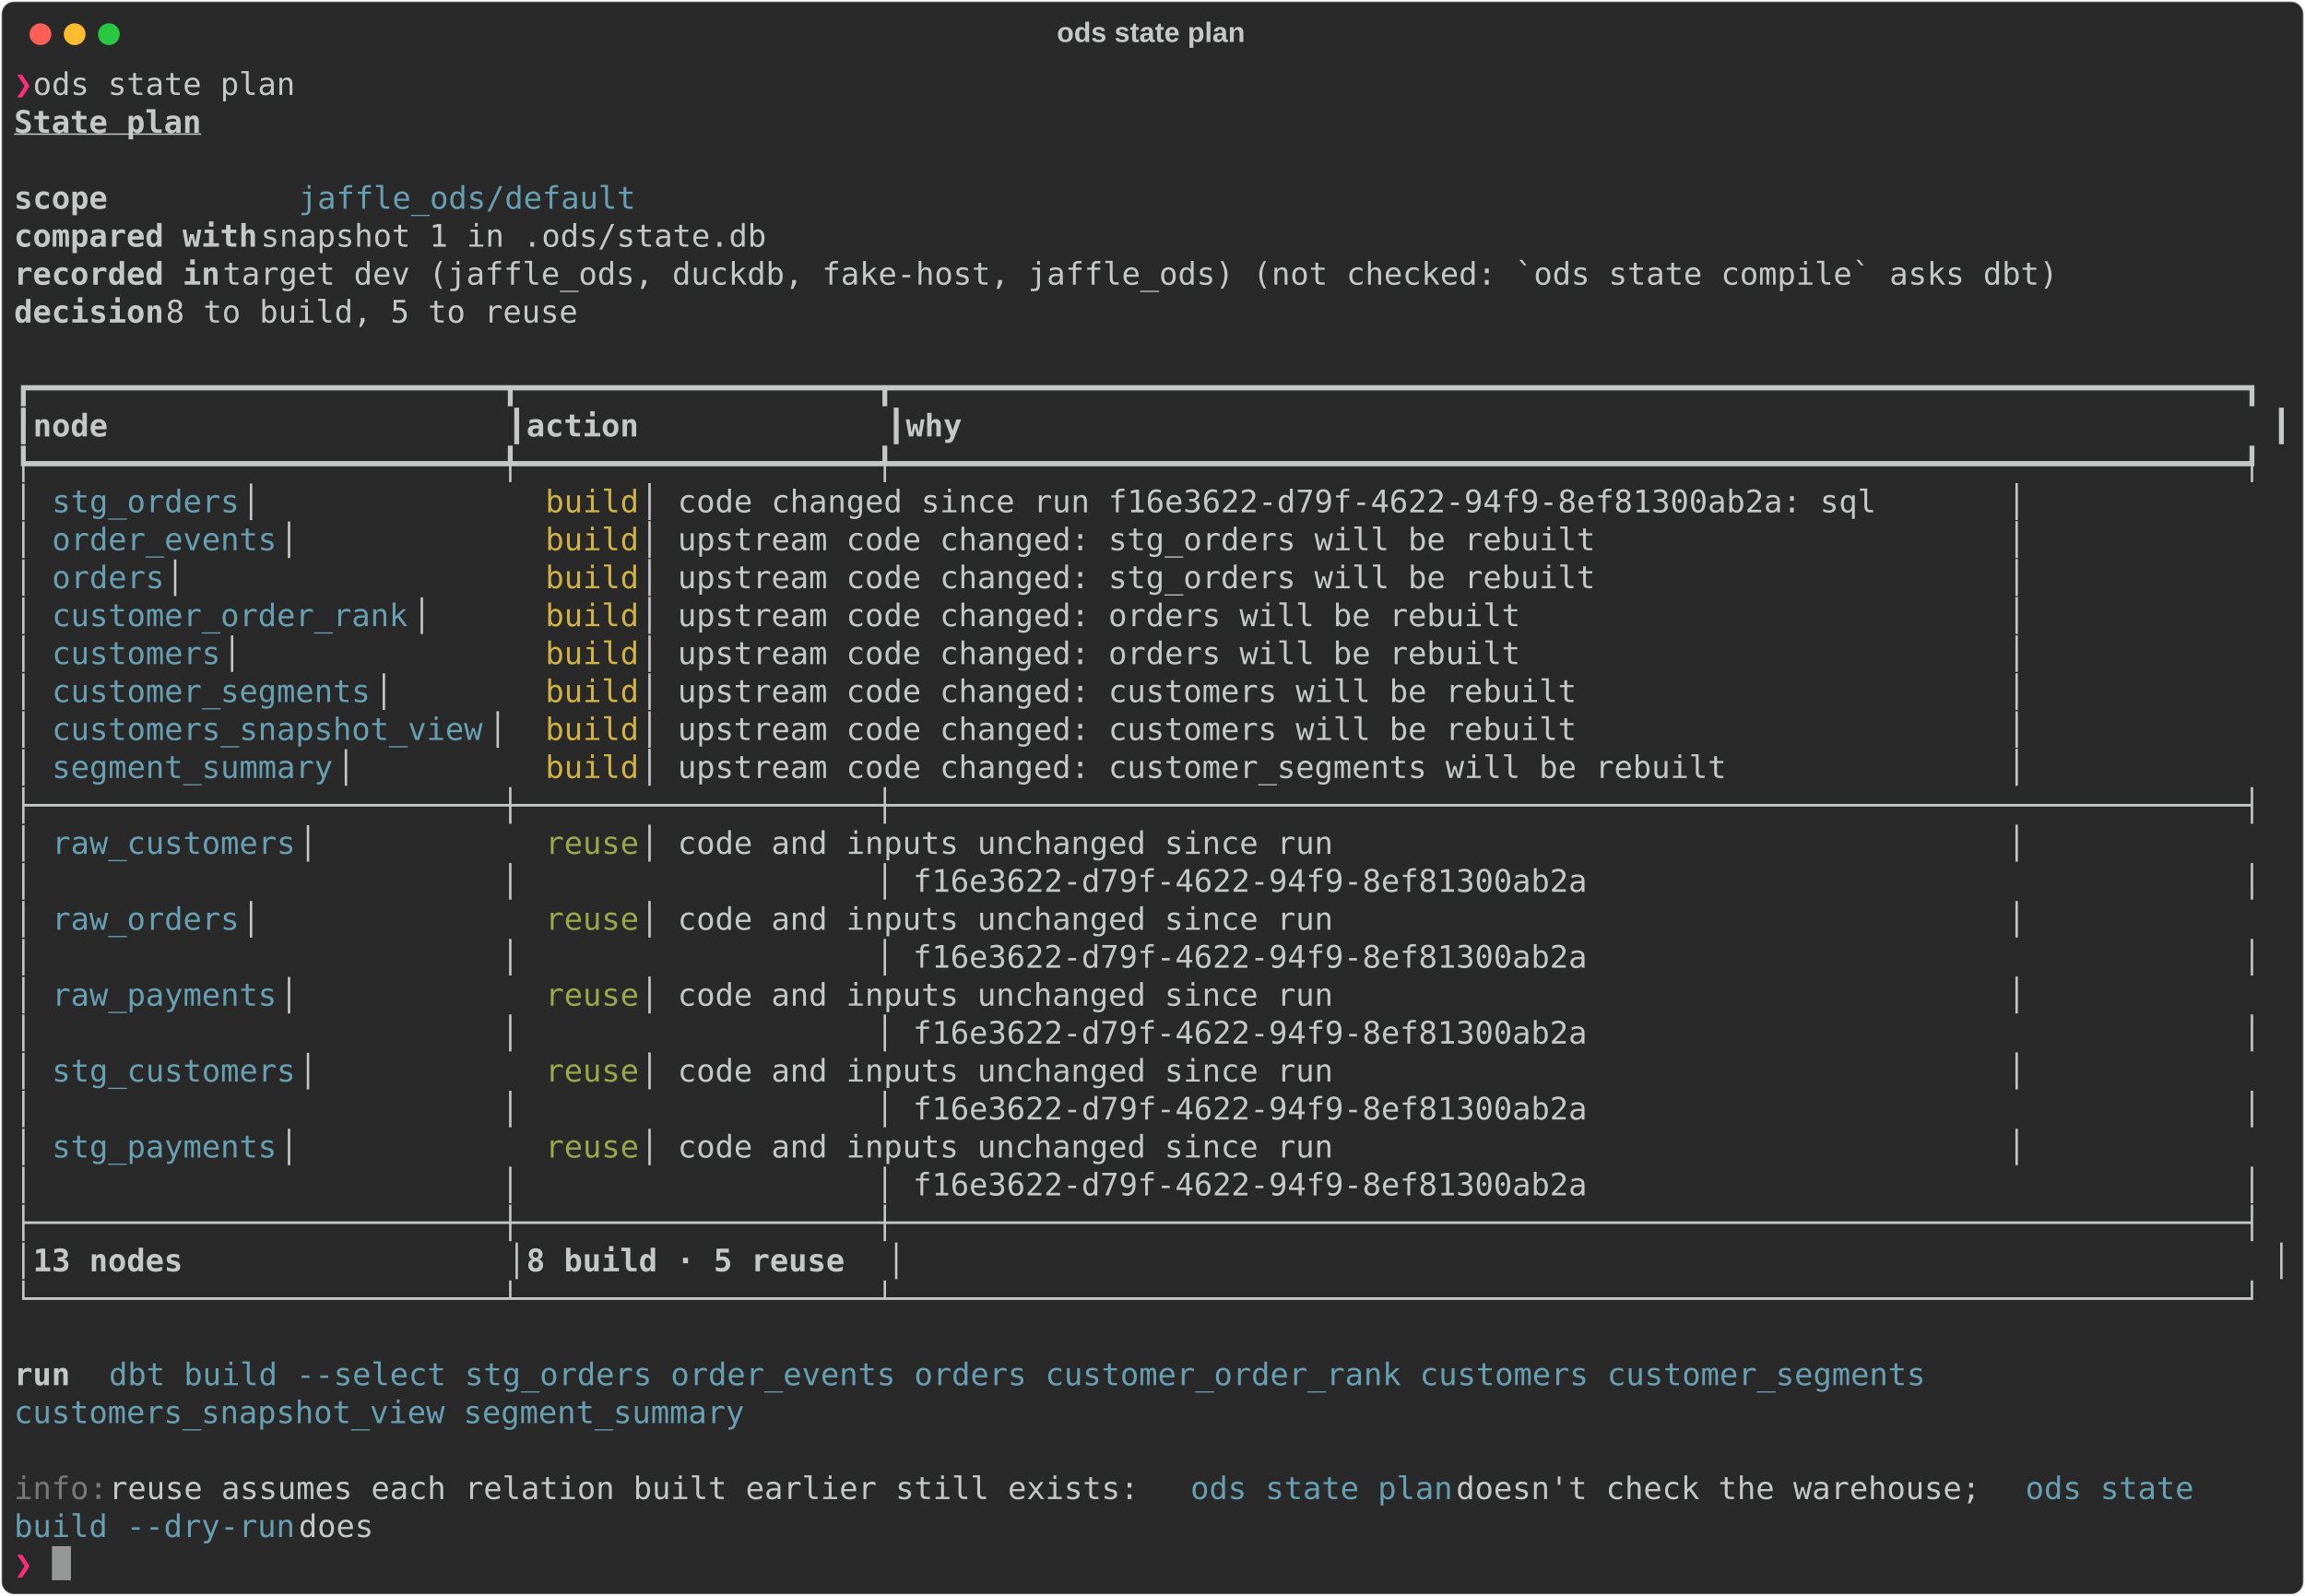
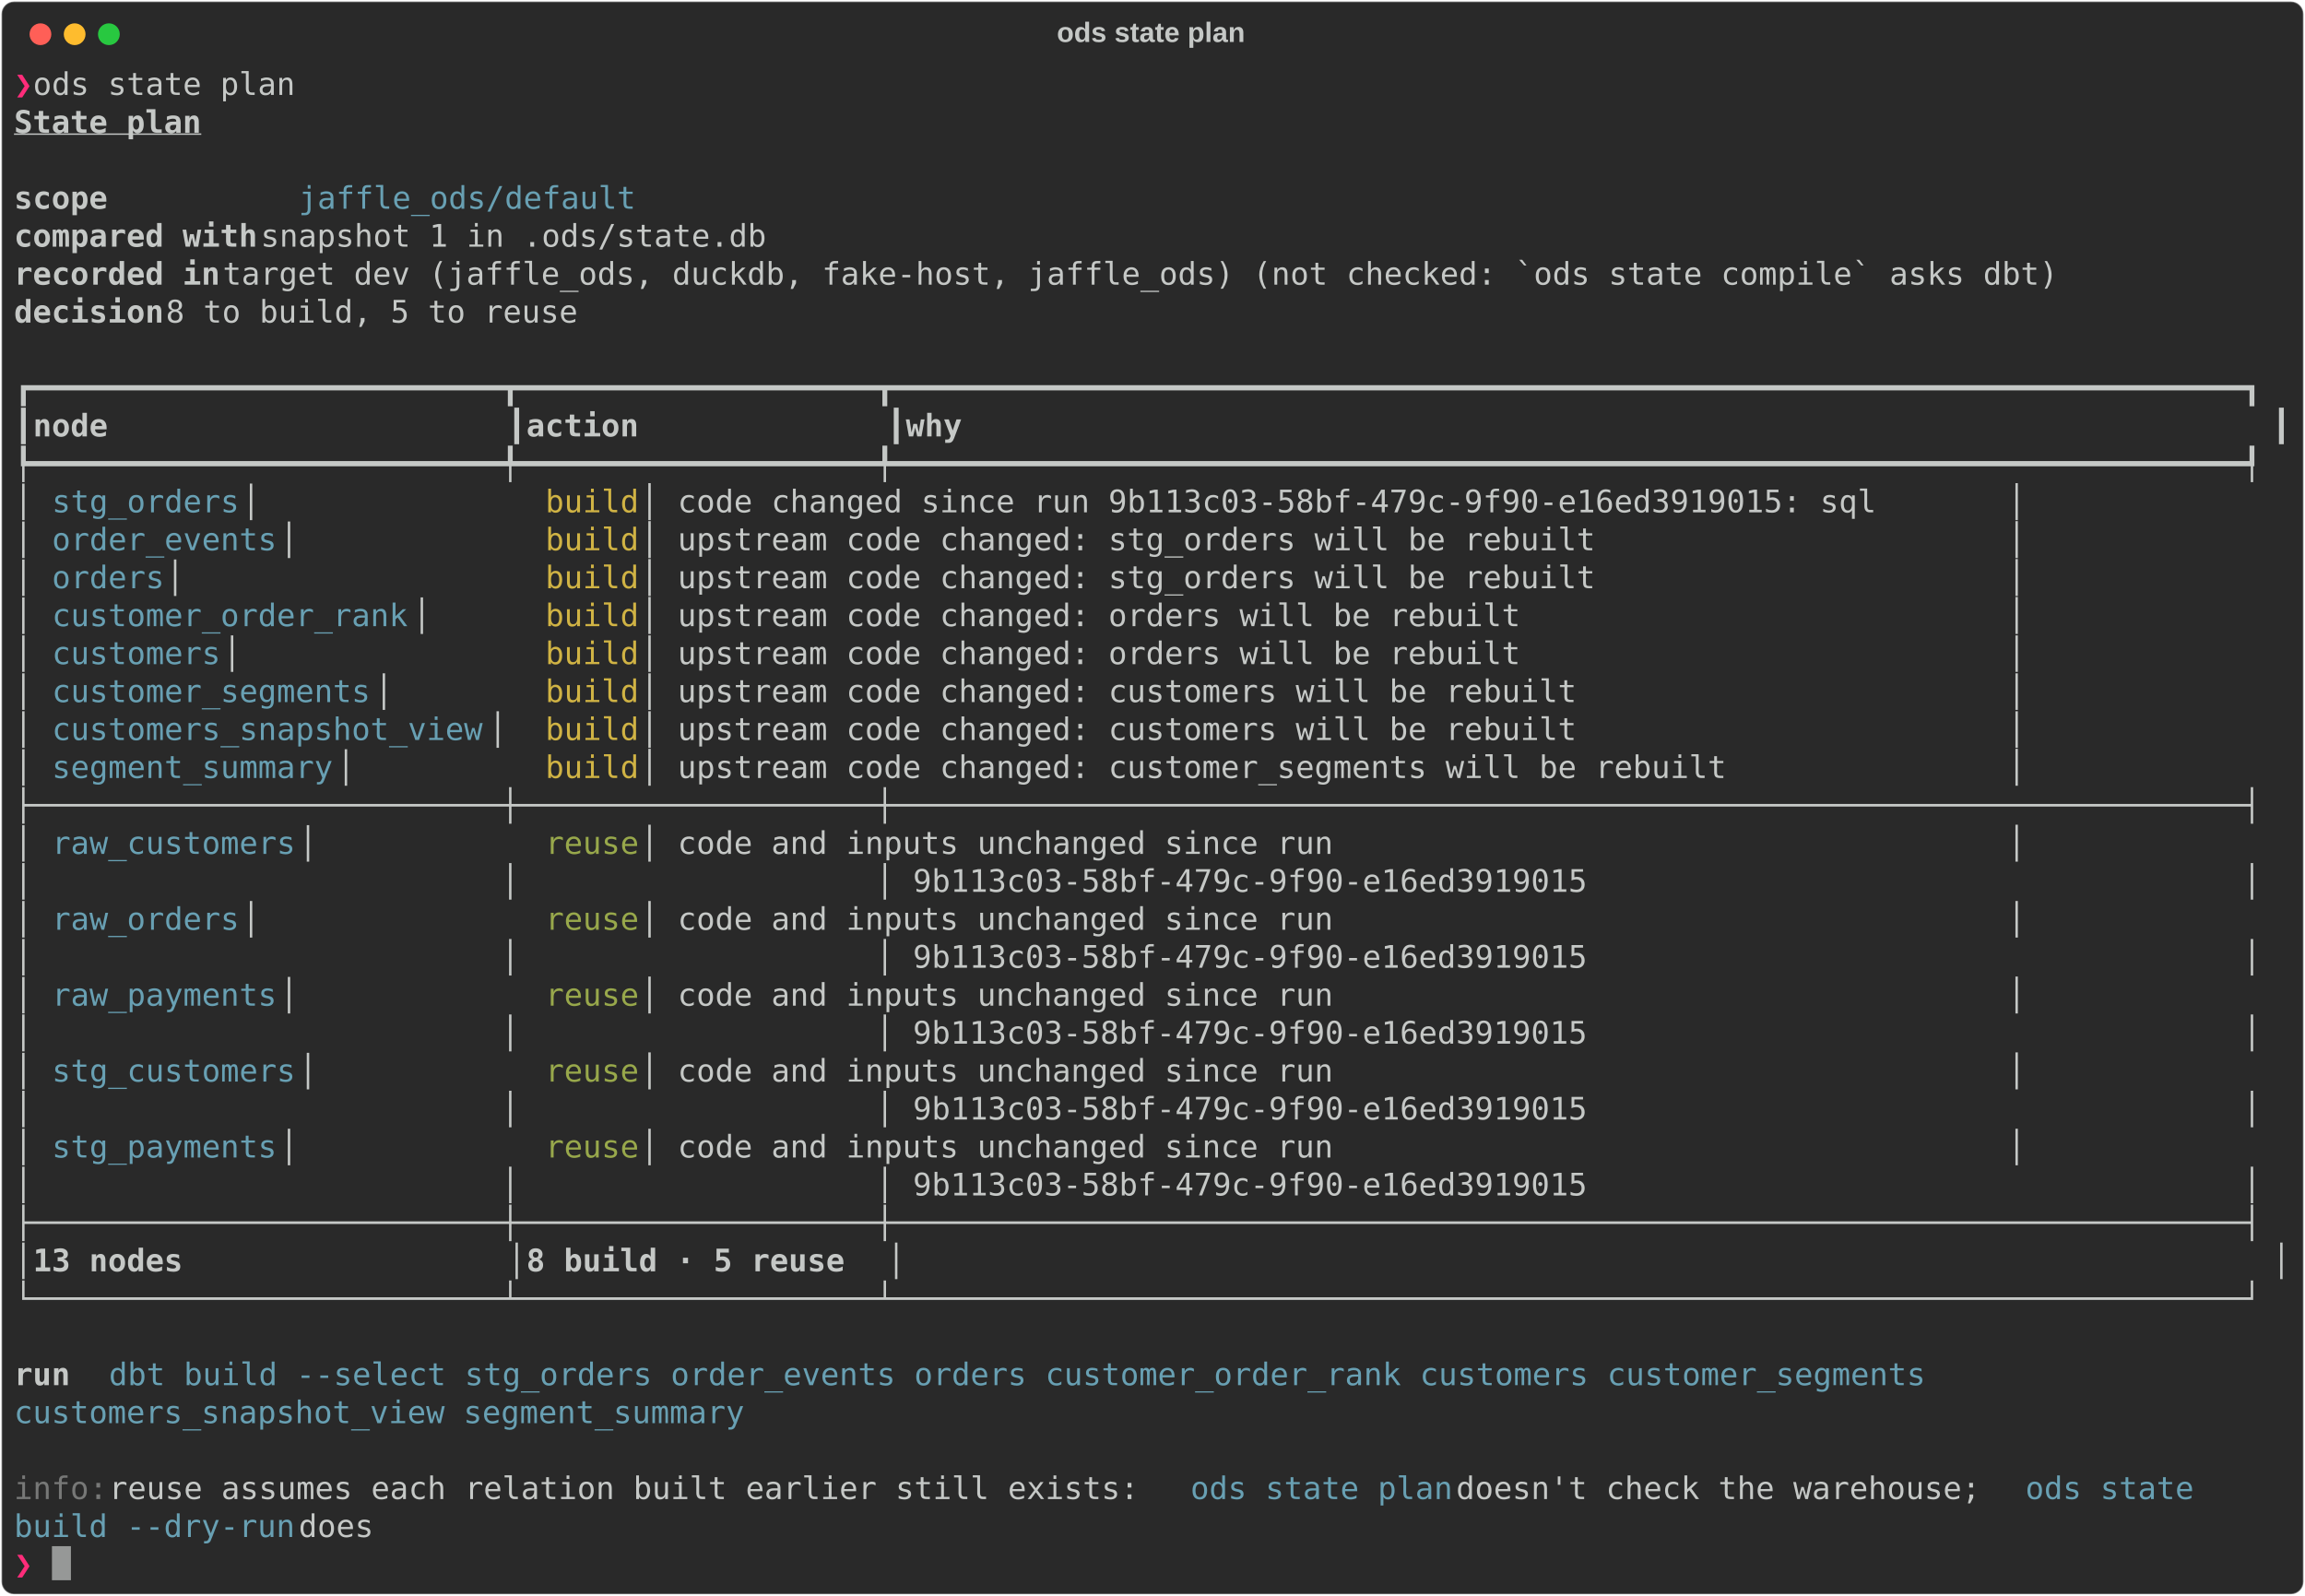
<svg xmlns="http://www.w3.org/2000/svg" class="rich-terminal" viewBox="0 0 1482 1026.0">
  <style>

    @font-face {
        font-family: "Fira Code";
        src: local("FiraCode-Regular"),
                url("https://cdnjs.cloudflare.com/ajax/libs/firacode/6.2.0/woff2/FiraCode-Regular.woff2") format("woff2"),
                url("https://cdnjs.cloudflare.com/ajax/libs/firacode/6.2.0/woff/FiraCode-Regular.woff") format("woff");
        font-style: normal;
        font-weight: 400;
    }
    @font-face {
        font-family: "Fira Code";
        src: local("FiraCode-Bold"),
                url("https://cdnjs.cloudflare.com/ajax/libs/firacode/6.2.0/woff2/FiraCode-Bold.woff2") format("woff2"),
                url("https://cdnjs.cloudflare.com/ajax/libs/firacode/6.2.0/woff/FiraCode-Bold.woff") format("woff");
        font-style: bold;
        font-weight: 700;
    }

    .rich-record-matrix {
        font-family: Fira Code, monospace;
        font-size: 20px;
        line-height: 24.4px;
        font-variant-east-asian: full-width;
    }

    .rich-record-title {
        font-size: 18px;
        font-weight: bold;
        font-family: arial;
    }

    .rich-record-r1 { fill: #ff2c7a;font-weight: bold }
.rich-record-r2 { fill: #c5c8c6 }
.rich-record-r3 { fill: #c5c8c6;font-weight: bold;text-decoration: underline; }
.rich-record-r4 { fill: #c5c8c6;font-weight: bold }
.rich-record-r5 { fill: #68a0b3 }
.rich-record-r6 { fill: #d0b344 }
.rich-record-r7 { fill: #98a84b }
.rich-record-r8 { fill: #777877 }
    </style>
  <defs>
    <clipPath id="rich-record-clip-terminal">
      <rect x="0" y="0" width="1463.0" height="975.0" />
    </clipPath>
    <clipPath id="rich-record-line-0">
      <rect x="0" y="1.5" width="1464" height="24.65" />
    </clipPath>
    <clipPath id="rich-record-line-1">
      <rect x="0" y="25.9" width="1464" height="24.65" />
    </clipPath>
    <clipPath id="rich-record-line-2">
      <rect x="0" y="50.3" width="1464" height="24.65" />
    </clipPath>
    <clipPath id="rich-record-line-3">
      <rect x="0" y="74.7" width="1464" height="24.65" />
    </clipPath>
    <clipPath id="rich-record-line-4">
      <rect x="0" y="99.1" width="1464" height="24.65" />
    </clipPath>
    <clipPath id="rich-record-line-5">
      <rect x="0" y="123.5" width="1464" height="24.65" />
    </clipPath>
    <clipPath id="rich-record-line-6">
      <rect x="0" y="147.9" width="1464" height="24.65" />
    </clipPath>
    <clipPath id="rich-record-line-7">
      <rect x="0" y="172.3" width="1464" height="24.65" />
    </clipPath>
    <clipPath id="rich-record-line-8">
      <rect x="0" y="196.7" width="1464" height="24.65" />
    </clipPath>
    <clipPath id="rich-record-line-9">
      <rect x="0" y="221.1" width="1464" height="24.65" />
    </clipPath>
    <clipPath id="rich-record-line-10">
      <rect x="0" y="245.5" width="1464" height="24.65" />
    </clipPath>
    <clipPath id="rich-record-line-11">
      <rect x="0" y="269.9" width="1464" height="24.65" />
    </clipPath>
    <clipPath id="rich-record-line-12">
      <rect x="0" y="294.3" width="1464" height="24.65" />
    </clipPath>
    <clipPath id="rich-record-line-13">
      <rect x="0" y="318.7" width="1464" height="24.65" />
    </clipPath>
    <clipPath id="rich-record-line-14">
      <rect x="0" y="343.1" width="1464" height="24.65" />
    </clipPath>
    <clipPath id="rich-record-line-15">
      <rect x="0" y="367.5" width="1464" height="24.65" />
    </clipPath>
    <clipPath id="rich-record-line-16">
      <rect x="0" y="391.9" width="1464" height="24.65" />
    </clipPath>
    <clipPath id="rich-record-line-17">
      <rect x="0" y="416.3" width="1464" height="24.65" />
    </clipPath>
    <clipPath id="rich-record-line-18">
      <rect x="0" y="440.7" width="1464" height="24.65" />
    </clipPath>
    <clipPath id="rich-record-line-19">
      <rect x="0" y="465.1" width="1464" height="24.65" />
    </clipPath>
    <clipPath id="rich-record-line-20">
      <rect x="0" y="489.5" width="1464" height="24.65" />
    </clipPath>
    <clipPath id="rich-record-line-21">
      <rect x="0" y="513.9" width="1464" height="24.65" />
    </clipPath>
    <clipPath id="rich-record-line-22">
      <rect x="0" y="538.3" width="1464" height="24.65" />
    </clipPath>
    <clipPath id="rich-record-line-23">
      <rect x="0" y="562.7" width="1464" height="24.65" />
    </clipPath>
    <clipPath id="rich-record-line-24">
      <rect x="0" y="587.1" width="1464" height="24.65" />
    </clipPath>
    <clipPath id="rich-record-line-25">
      <rect x="0" y="611.5" width="1464" height="24.65" />
    </clipPath>
    <clipPath id="rich-record-line-26">
      <rect x="0" y="635.9" width="1464" height="24.65" />
    </clipPath>
    <clipPath id="rich-record-line-27">
      <rect x="0" y="660.3" width="1464" height="24.65" />
    </clipPath>
    <clipPath id="rich-record-line-28">
      <rect x="0" y="684.7" width="1464" height="24.65" />
    </clipPath>
    <clipPath id="rich-record-line-29">
      <rect x="0" y="709.1" width="1464" height="24.65" />
    </clipPath>
    <clipPath id="rich-record-line-30">
      <rect x="0" y="733.5" width="1464" height="24.65" />
    </clipPath>
    <clipPath id="rich-record-line-31">
      <rect x="0" y="757.9" width="1464" height="24.65" />
    </clipPath>
    <clipPath id="rich-record-line-32">
      <rect x="0" y="782.3" width="1464" height="24.65" />
    </clipPath>
    <clipPath id="rich-record-line-33">
      <rect x="0" y="806.7" width="1464" height="24.65" />
    </clipPath>
    <clipPath id="rich-record-line-34">
      <rect x="0" y="831.1" width="1464" height="24.65" />
    </clipPath>
    <clipPath id="rich-record-line-35">
      <rect x="0" y="855.5" width="1464" height="24.65" />
    </clipPath>
    <clipPath id="rich-record-line-36">
      <rect x="0" y="879.9" width="1464" height="24.65" />
    </clipPath>
    <clipPath id="rich-record-line-37">
      <rect x="0" y="904.3" width="1464" height="24.65" />
    </clipPath>
    <clipPath id="rich-record-line-38">
      <rect x="0" y="928.7" width="1464" height="24.65" />
    </clipPath>
  </defs>
  <rect fill="#292929" stroke="rgba(255,255,255,0.35)" stroke-width="1" x="1" y="1" width="1480" height="1024" rx="8" />
  <text class="rich-record-title" fill="#c5c8c6" text-anchor="middle" x="740" y="27">ods state plan</text>
  <g transform="translate(26,22)">
    <circle cx="0" cy="0" r="7" fill="#ff5f57" />
    <circle cx="22" cy="0" r="7" fill="#febc2e" />
    <circle cx="44" cy="0" r="7" fill="#28c840" />
  </g>
  <g transform="translate(9, 41)" clip-path="url(#rich-record-clip-terminal)">
    <g class="rich-record-matrix">
      <text class="rich-record-r1" x="0" y="20" textLength="12.2" clip-path="url(#rich-record-line-0)">❯</text>
      <text class="rich-record-r2" x="12.2" y="20" textLength="1451.8" clip-path="url(#rich-record-line-0)"> ods state plan                                                                                                        </text>
      <text class="rich-record-r2" x="1464" y="20" textLength="12.2" clip-path="url(#rich-record-line-0)">
</text>
      <text class="rich-record-r3" x="0" y="44.4" textLength="122" clip-path="url(#rich-record-line-1)">State plan</text>
      <text class="rich-record-r2" x="1464" y="44.4" textLength="12.2" clip-path="url(#rich-record-line-1)">
</text>
      <text class="rich-record-r2" x="1464" y="68.8" textLength="12.2" clip-path="url(#rich-record-line-2)">
</text>
      <text class="rich-record-r4" x="0" y="93.2" textLength="61" clip-path="url(#rich-record-line-3)">scope</text>
      <text class="rich-record-r5" x="183" y="93.2" textLength="219.6" clip-path="url(#rich-record-line-3)">jaffle_ods/default</text>
      <text class="rich-record-r2" x="1464" y="93.2" textLength="12.2" clip-path="url(#rich-record-line-3)">
</text>
      <text class="rich-record-r4" x="0" y="117.6" textLength="158.6" clip-path="url(#rich-record-line-4)">compared with</text>
      <text class="rich-record-r2" x="158.6" y="117.6" textLength="1305.4" clip-path="url(#rich-record-line-4)">  snapshot 1 in .ods/state.db                                                                              </text>
      <text class="rich-record-r2" x="1464" y="117.6" textLength="12.2" clip-path="url(#rich-record-line-4)">
</text>
      <text class="rich-record-r4" x="0" y="142" textLength="134.2" clip-path="url(#rich-record-line-5)">recorded in</text>
      <text class="rich-record-r2" x="134.2" y="142" textLength="1329.8" clip-path="url(#rich-record-line-5)">    target dev (jaffle_ods, duckdb, fake-host, jaffle_ods) (not checked: `ods state compile` asks dbt)       </text>
      <text class="rich-record-r2" x="1464" y="142" textLength="12.2" clip-path="url(#rich-record-line-5)">
</text>
      <text class="rich-record-r4" x="0" y="166.4" textLength="97.6" clip-path="url(#rich-record-line-6)">decision</text>
      <text class="rich-record-r2" x="97.6" y="166.4" textLength="1366.4" clip-path="url(#rich-record-line-6)">       8 to build, 5 to reuse                                                                                   </text>
      <text class="rich-record-r2" x="1464" y="166.4" textLength="12.2" clip-path="url(#rich-record-line-6)">
</text>
      <text class="rich-record-r2" x="1464" y="190.8" textLength="12.2" clip-path="url(#rich-record-line-7)">
</text>
      <text class="rich-record-r2" x="0" y="215.2" textLength="1464" clip-path="url(#rich-record-line-8)">┏━━━━━━━━━━━━━━━━━━━━━━━━━┳━━━━━━━━━━━━━━━━━━━┳━━━━━━━━━━━━━━━━━━━━━━━━━━━━━━━━━━━━━━━━━━━━━━━━━━━━━━━━━━━━━━━━━━━━━━━━┓</text>
      <text class="rich-record-r2" x="1464" y="215.2" textLength="12.2" clip-path="url(#rich-record-line-8)">
</text>
      <text class="rich-record-r2" x="0" y="239.6" textLength="12.2" clip-path="url(#rich-record-line-9)">┃</text>
      <text class="rich-record-r4" x="12.2" y="239.6" textLength="305" clip-path="url(#rich-record-line-9)"> node                    </text>
      <text class="rich-record-r2" x="317.2" y="239.6" textLength="12.2" clip-path="url(#rich-record-line-9)">┃</text>
      <text class="rich-record-r4" x="329.4" y="239.6" textLength="231.8" clip-path="url(#rich-record-line-9)"> action            </text>
      <text class="rich-record-r2" x="561.2" y="239.6" textLength="12.2" clip-path="url(#rich-record-line-9)">┃</text>
      <text class="rich-record-r4" x="573.4" y="239.6" textLength="878.4" clip-path="url(#rich-record-line-9)"> why                                                                    </text>
      <text class="rich-record-r2" x="1451.8" y="239.6" textLength="12.2" clip-path="url(#rich-record-line-9)">┃</text>
      <text class="rich-record-r2" x="1464" y="239.6" textLength="12.2" clip-path="url(#rich-record-line-9)">
</text>
      <text class="rich-record-r2" x="0" y="264" textLength="1464" clip-path="url(#rich-record-line-10)">┡━━━━━━━━━━━━━━━━━━━━━━━━━╇━━━━━━━━━━━━━━━━━━━╇━━━━━━━━━━━━━━━━━━━━━━━━━━━━━━━━━━━━━━━━━━━━━━━━━━━━━━━━━━━━━━━━━━━━━━━━┩</text>
      <text class="rich-record-r2" x="1464" y="264" textLength="12.2" clip-path="url(#rich-record-line-10)">
</text>
      <text class="rich-record-r2" x="0" y="288.4" textLength="24.4" clip-path="url(#rich-record-line-11)">│ </text>
      <text class="rich-record-r5" x="24.4" y="288.4" textLength="122" clip-path="url(#rich-record-line-11)">stg_orders</text>
      <text class="rich-record-r2" x="146.4" y="288.4" textLength="195.2" clip-path="url(#rich-record-line-11)">              │ </text>
      <text class="rich-record-r6" x="341.6" y="288.4" textLength="61" clip-path="url(#rich-record-line-11)">build</text>
-       <text class="rich-record-r2" x="402.6" y="288.4" textLength="1061.4" clip-path="url(#rich-record-line-11)">             │ code changed since run f16e3622-d79f-4622-94f9-8ef81300ab2a: sql       │</text>
+       <text class="rich-record-r2" x="402.6" y="288.4" textLength="1061.4" clip-path="url(#rich-record-line-11)">             │ code changed since run 9b113c03-58bf-479c-9f90-e16ed3919015: sql       │</text>
      <text class="rich-record-r2" x="1464" y="288.4" textLength="12.2" clip-path="url(#rich-record-line-11)">
</text>
      <text class="rich-record-r2" x="0" y="312.8" textLength="24.4" clip-path="url(#rich-record-line-12)">│ </text>
      <text class="rich-record-r5" x="24.4" y="312.8" textLength="146.4" clip-path="url(#rich-record-line-12)">order_events</text>
      <text class="rich-record-r2" x="170.8" y="312.8" textLength="170.8" clip-path="url(#rich-record-line-12)">            │ </text>
      <text class="rich-record-r6" x="341.6" y="312.8" textLength="61" clip-path="url(#rich-record-line-12)">build</text>
      <text class="rich-record-r2" x="402.6" y="312.8" textLength="1061.4" clip-path="url(#rich-record-line-12)">             │ upstream code changed: stg_orders will be rebuilt                      │</text>
      <text class="rich-record-r2" x="1464" y="312.8" textLength="12.2" clip-path="url(#rich-record-line-12)">
</text>
      <text class="rich-record-r2" x="0" y="337.2" textLength="24.4" clip-path="url(#rich-record-line-13)">│ </text>
      <text class="rich-record-r5" x="24.4" y="337.2" textLength="73.2" clip-path="url(#rich-record-line-13)">orders</text>
      <text class="rich-record-r2" x="97.6" y="337.2" textLength="244" clip-path="url(#rich-record-line-13)">                  │ </text>
      <text class="rich-record-r6" x="341.6" y="337.2" textLength="61" clip-path="url(#rich-record-line-13)">build</text>
      <text class="rich-record-r2" x="402.6" y="337.2" textLength="1061.4" clip-path="url(#rich-record-line-13)">             │ upstream code changed: stg_orders will be rebuilt                      │</text>
      <text class="rich-record-r2" x="1464" y="337.2" textLength="12.2" clip-path="url(#rich-record-line-13)">
</text>
      <text class="rich-record-r2" x="0" y="361.6" textLength="24.4" clip-path="url(#rich-record-line-14)">│ </text>
      <text class="rich-record-r5" x="24.4" y="361.6" textLength="231.8" clip-path="url(#rich-record-line-14)">customer_order_rank</text>
      <text class="rich-record-r2" x="256.2" y="361.6" textLength="85.4" clip-path="url(#rich-record-line-14)">     │ </text>
      <text class="rich-record-r6" x="341.6" y="361.6" textLength="61" clip-path="url(#rich-record-line-14)">build</text>
      <text class="rich-record-r2" x="402.6" y="361.6" textLength="1061.4" clip-path="url(#rich-record-line-14)">             │ upstream code changed: orders will be rebuilt                          │</text>
      <text class="rich-record-r2" x="1464" y="361.6" textLength="12.2" clip-path="url(#rich-record-line-14)">
</text>
      <text class="rich-record-r2" x="0" y="386" textLength="24.4" clip-path="url(#rich-record-line-15)">│ </text>
      <text class="rich-record-r5" x="24.4" y="386" textLength="109.8" clip-path="url(#rich-record-line-15)">customers</text>
      <text class="rich-record-r2" x="134.2" y="386" textLength="207.4" clip-path="url(#rich-record-line-15)">               │ </text>
      <text class="rich-record-r6" x="341.6" y="386" textLength="61" clip-path="url(#rich-record-line-15)">build</text>
      <text class="rich-record-r2" x="402.6" y="386" textLength="1061.4" clip-path="url(#rich-record-line-15)">             │ upstream code changed: orders will be rebuilt                          │</text>
      <text class="rich-record-r2" x="1464" y="386" textLength="12.2" clip-path="url(#rich-record-line-15)">
</text>
      <text class="rich-record-r2" x="0" y="410.4" textLength="24.4" clip-path="url(#rich-record-line-16)">│ </text>
      <text class="rich-record-r5" x="24.4" y="410.4" textLength="207.4" clip-path="url(#rich-record-line-16)">customer_segments</text>
      <text class="rich-record-r2" x="231.8" y="410.4" textLength="109.8" clip-path="url(#rich-record-line-16)">       │ </text>
      <text class="rich-record-r6" x="341.6" y="410.4" textLength="61" clip-path="url(#rich-record-line-16)">build</text>
      <text class="rich-record-r2" x="402.6" y="410.4" textLength="1061.4" clip-path="url(#rich-record-line-16)">             │ upstream code changed: customers will be rebuilt                       │</text>
      <text class="rich-record-r2" x="1464" y="410.4" textLength="12.2" clip-path="url(#rich-record-line-16)">
</text>
      <text class="rich-record-r2" x="0" y="434.8" textLength="24.4" clip-path="url(#rich-record-line-17)">│ </text>
      <text class="rich-record-r5" x="24.4" y="434.8" textLength="280.6" clip-path="url(#rich-record-line-17)">customers_snapshot_view</text>
      <text class="rich-record-r2" x="305" y="434.8" textLength="36.6" clip-path="url(#rich-record-line-17)"> │ </text>
      <text class="rich-record-r6" x="341.6" y="434.8" textLength="61" clip-path="url(#rich-record-line-17)">build</text>
      <text class="rich-record-r2" x="402.6" y="434.8" textLength="1061.4" clip-path="url(#rich-record-line-17)">             │ upstream code changed: customers will be rebuilt                       │</text>
      <text class="rich-record-r2" x="1464" y="434.8" textLength="12.2" clip-path="url(#rich-record-line-17)">
</text>
      <text class="rich-record-r2" x="0" y="459.2" textLength="24.4" clip-path="url(#rich-record-line-18)">│ </text>
      <text class="rich-record-r5" x="24.4" y="459.2" textLength="183" clip-path="url(#rich-record-line-18)">segment_summary</text>
      <text class="rich-record-r2" x="207.4" y="459.2" textLength="134.2" clip-path="url(#rich-record-line-18)">         │ </text>
      <text class="rich-record-r6" x="341.6" y="459.2" textLength="61" clip-path="url(#rich-record-line-18)">build</text>
      <text class="rich-record-r2" x="402.6" y="459.2" textLength="1061.4" clip-path="url(#rich-record-line-18)">             │ upstream code changed: customer_segments will be rebuilt               │</text>
      <text class="rich-record-r2" x="1464" y="459.2" textLength="12.2" clip-path="url(#rich-record-line-18)">
</text>
      <text class="rich-record-r2" x="0" y="483.6" textLength="1464" clip-path="url(#rich-record-line-19)">├─────────────────────────┼───────────────────┼────────────────────────────────────────────────────────────────────────┤</text>
      <text class="rich-record-r2" x="1464" y="483.6" textLength="12.2" clip-path="url(#rich-record-line-19)">
</text>
      <text class="rich-record-r2" x="0" y="508" textLength="24.4" clip-path="url(#rich-record-line-20)">│ </text>
      <text class="rich-record-r5" x="24.4" y="508" textLength="158.6" clip-path="url(#rich-record-line-20)">raw_customers</text>
      <text class="rich-record-r2" x="183" y="508" textLength="158.6" clip-path="url(#rich-record-line-20)">           │ </text>
      <text class="rich-record-r7" x="341.6" y="508" textLength="61" clip-path="url(#rich-record-line-20)">reuse</text>
      <text class="rich-record-r2" x="402.6" y="508" textLength="1061.4" clip-path="url(#rich-record-line-20)">             │ code and inputs unchanged since run                                    │</text>
      <text class="rich-record-r2" x="1464" y="508" textLength="12.2" clip-path="url(#rich-record-line-20)">
</text>
-       <text class="rich-record-r2" x="0" y="532.4" textLength="1464" clip-path="url(#rich-record-line-21)">│                         │                   │ f16e3622-d79f-4622-94f9-8ef81300ab2a                                   │</text>
+       <text class="rich-record-r2" x="0" y="532.4" textLength="1464" clip-path="url(#rich-record-line-21)">│                         │                   │ 9b113c03-58bf-479c-9f90-e16ed3919015                                   │</text>
      <text class="rich-record-r2" x="1464" y="532.4" textLength="12.2" clip-path="url(#rich-record-line-21)">
</text>
      <text class="rich-record-r2" x="0" y="556.8" textLength="24.4" clip-path="url(#rich-record-line-22)">│ </text>
      <text class="rich-record-r5" x="24.4" y="556.8" textLength="122" clip-path="url(#rich-record-line-22)">raw_orders</text>
      <text class="rich-record-r2" x="146.4" y="556.8" textLength="195.2" clip-path="url(#rich-record-line-22)">              │ </text>
      <text class="rich-record-r7" x="341.6" y="556.8" textLength="61" clip-path="url(#rich-record-line-22)">reuse</text>
      <text class="rich-record-r2" x="402.6" y="556.8" textLength="1061.4" clip-path="url(#rich-record-line-22)">             │ code and inputs unchanged since run                                    │</text>
      <text class="rich-record-r2" x="1464" y="556.8" textLength="12.2" clip-path="url(#rich-record-line-22)">
</text>
-       <text class="rich-record-r2" x="0" y="581.2" textLength="1464" clip-path="url(#rich-record-line-23)">│                         │                   │ f16e3622-d79f-4622-94f9-8ef81300ab2a                                   │</text>
+       <text class="rich-record-r2" x="0" y="581.2" textLength="1464" clip-path="url(#rich-record-line-23)">│                         │                   │ 9b113c03-58bf-479c-9f90-e16ed3919015                                   │</text>
      <text class="rich-record-r2" x="1464" y="581.2" textLength="12.2" clip-path="url(#rich-record-line-23)">
</text>
      <text class="rich-record-r2" x="0" y="605.6" textLength="24.4" clip-path="url(#rich-record-line-24)">│ </text>
      <text class="rich-record-r5" x="24.4" y="605.6" textLength="146.4" clip-path="url(#rich-record-line-24)">raw_payments</text>
      <text class="rich-record-r2" x="170.8" y="605.6" textLength="170.8" clip-path="url(#rich-record-line-24)">            │ </text>
      <text class="rich-record-r7" x="341.6" y="605.6" textLength="61" clip-path="url(#rich-record-line-24)">reuse</text>
      <text class="rich-record-r2" x="402.6" y="605.6" textLength="1061.4" clip-path="url(#rich-record-line-24)">             │ code and inputs unchanged since run                                    │</text>
      <text class="rich-record-r2" x="1464" y="605.6" textLength="12.2" clip-path="url(#rich-record-line-24)">
</text>
-       <text class="rich-record-r2" x="0" y="630" textLength="1464" clip-path="url(#rich-record-line-25)">│                         │                   │ f16e3622-d79f-4622-94f9-8ef81300ab2a                                   │</text>
+       <text class="rich-record-r2" x="0" y="630" textLength="1464" clip-path="url(#rich-record-line-25)">│                         │                   │ 9b113c03-58bf-479c-9f90-e16ed3919015                                   │</text>
      <text class="rich-record-r2" x="1464" y="630" textLength="12.2" clip-path="url(#rich-record-line-25)">
</text>
      <text class="rich-record-r2" x="0" y="654.4" textLength="24.4" clip-path="url(#rich-record-line-26)">│ </text>
      <text class="rich-record-r5" x="24.4" y="654.4" textLength="158.6" clip-path="url(#rich-record-line-26)">stg_customers</text>
      <text class="rich-record-r2" x="183" y="654.4" textLength="158.6" clip-path="url(#rich-record-line-26)">           │ </text>
      <text class="rich-record-r7" x="341.6" y="654.4" textLength="61" clip-path="url(#rich-record-line-26)">reuse</text>
      <text class="rich-record-r2" x="402.6" y="654.4" textLength="1061.4" clip-path="url(#rich-record-line-26)">             │ code and inputs unchanged since run                                    │</text>
      <text class="rich-record-r2" x="1464" y="654.4" textLength="12.2" clip-path="url(#rich-record-line-26)">
</text>
-       <text class="rich-record-r2" x="0" y="678.8" textLength="1464" clip-path="url(#rich-record-line-27)">│                         │                   │ f16e3622-d79f-4622-94f9-8ef81300ab2a                                   │</text>
+       <text class="rich-record-r2" x="0" y="678.8" textLength="1464" clip-path="url(#rich-record-line-27)">│                         │                   │ 9b113c03-58bf-479c-9f90-e16ed3919015                                   │</text>
      <text class="rich-record-r2" x="1464" y="678.8" textLength="12.2" clip-path="url(#rich-record-line-27)">
</text>
      <text class="rich-record-r2" x="0" y="703.2" textLength="24.4" clip-path="url(#rich-record-line-28)">│ </text>
      <text class="rich-record-r5" x="24.4" y="703.2" textLength="146.4" clip-path="url(#rich-record-line-28)">stg_payments</text>
      <text class="rich-record-r2" x="170.8" y="703.2" textLength="170.8" clip-path="url(#rich-record-line-28)">            │ </text>
      <text class="rich-record-r7" x="341.6" y="703.2" textLength="61" clip-path="url(#rich-record-line-28)">reuse</text>
      <text class="rich-record-r2" x="402.6" y="703.2" textLength="1061.4" clip-path="url(#rich-record-line-28)">             │ code and inputs unchanged since run                                    │</text>
      <text class="rich-record-r2" x="1464" y="703.2" textLength="12.2" clip-path="url(#rich-record-line-28)">
</text>
-       <text class="rich-record-r2" x="0" y="727.6" textLength="1464" clip-path="url(#rich-record-line-29)">│                         │                   │ f16e3622-d79f-4622-94f9-8ef81300ab2a                                   │</text>
+       <text class="rich-record-r2" x="0" y="727.6" textLength="1464" clip-path="url(#rich-record-line-29)">│                         │                   │ 9b113c03-58bf-479c-9f90-e16ed3919015                                   │</text>
      <text class="rich-record-r2" x="1464" y="727.6" textLength="12.2" clip-path="url(#rich-record-line-29)">
</text>
      <text class="rich-record-r2" x="0" y="752" textLength="1464" clip-path="url(#rich-record-line-30)">├─────────────────────────┼───────────────────┼────────────────────────────────────────────────────────────────────────┤</text>
      <text class="rich-record-r2" x="1464" y="752" textLength="12.2" clip-path="url(#rich-record-line-30)">
</text>
      <text class="rich-record-r2" x="0" y="776.4" textLength="12.2" clip-path="url(#rich-record-line-31)">│</text>
      <text class="rich-record-r4" x="12.2" y="776.4" textLength="305" clip-path="url(#rich-record-line-31)"> 13 nodes                </text>
      <text class="rich-record-r2" x="317.2" y="776.4" textLength="12.2" clip-path="url(#rich-record-line-31)">│</text>
      <text class="rich-record-r4" x="329.4" y="776.4" textLength="231.8" clip-path="url(#rich-record-line-31)"> 8 build · 5 reuse </text>
      <text class="rich-record-r2" x="561.2" y="776.4" textLength="12.2" clip-path="url(#rich-record-line-31)">│</text>
      <text class="rich-record-r2" x="1451.8" y="776.4" textLength="12.2" clip-path="url(#rich-record-line-31)">│</text>
      <text class="rich-record-r2" x="1464" y="776.4" textLength="12.2" clip-path="url(#rich-record-line-31)">
</text>
      <text class="rich-record-r2" x="0" y="800.8" textLength="1464" clip-path="url(#rich-record-line-32)">└─────────────────────────┴───────────────────┴────────────────────────────────────────────────────────────────────────┘</text>
      <text class="rich-record-r2" x="1464" y="800.8" textLength="12.2" clip-path="url(#rich-record-line-32)">
</text>
      <text class="rich-record-r2" x="1464" y="825.2" textLength="12.2" clip-path="url(#rich-record-line-33)">
</text>
      <text class="rich-record-r4" x="0" y="849.6" textLength="36.6" clip-path="url(#rich-record-line-34)">run</text>
      <text class="rich-record-r5" x="61" y="849.6" textLength="1195.6" clip-path="url(#rich-record-line-34)">dbt build --select stg_orders order_events orders customer_order_rank customers customer_segments </text>
      <text class="rich-record-r2" x="1464" y="849.6" textLength="12.2" clip-path="url(#rich-record-line-34)">
</text>
      <text class="rich-record-r5" x="0" y="874" textLength="475.8" clip-path="url(#rich-record-line-35)">customers_snapshot_view segment_summary</text>
      <text class="rich-record-r2" x="1464" y="874" textLength="12.2" clip-path="url(#rich-record-line-35)">
</text>
      <text class="rich-record-r2" x="1464" y="898.4" textLength="12.2" clip-path="url(#rich-record-line-36)">
</text>
      <text class="rich-record-r8" x="0" y="922.8" textLength="61" clip-path="url(#rich-record-line-37)">info:</text>
      <text class="rich-record-r2" x="61" y="922.8" textLength="695.4" clip-path="url(#rich-record-line-37)"> reuse assumes each relation built earlier still exists: </text>
      <text class="rich-record-r5" x="756.4" y="922.8" textLength="170.8" clip-path="url(#rich-record-line-37)">ods state plan</text>
      <text class="rich-record-r2" x="927.2" y="922.8" textLength="366" clip-path="url(#rich-record-line-37)"> doesn't check the warehouse; </text>
      <text class="rich-record-r5" x="1293.2" y="922.8" textLength="122" clip-path="url(#rich-record-line-37)">ods state </text>
      <text class="rich-record-r2" x="1464" y="922.8" textLength="12.2" clip-path="url(#rich-record-line-37)">
</text>
      <text class="rich-record-r5" x="0" y="947.2" textLength="183" clip-path="url(#rich-record-line-38)">build --dry-run</text>
      <text class="rich-record-r2" x="183" y="947.2" textLength="1281" clip-path="url(#rich-record-line-38)"> does                                                                                                    </text>
      <text class="rich-record-r2" x="1464" y="947.2" textLength="12.2" clip-path="url(#rich-record-line-38)">
</text>
      <text class="rich-record-r1" x="0" y="971.6" textLength="12.2" clip-path="url(#rich-record-line-39)">❯</text>
      <rect x="24.4" y="953.1" width="12.2" height="24.65" fill="#c5c8c6" opacity="0.7" />
    </g>
  </g>
</svg>
